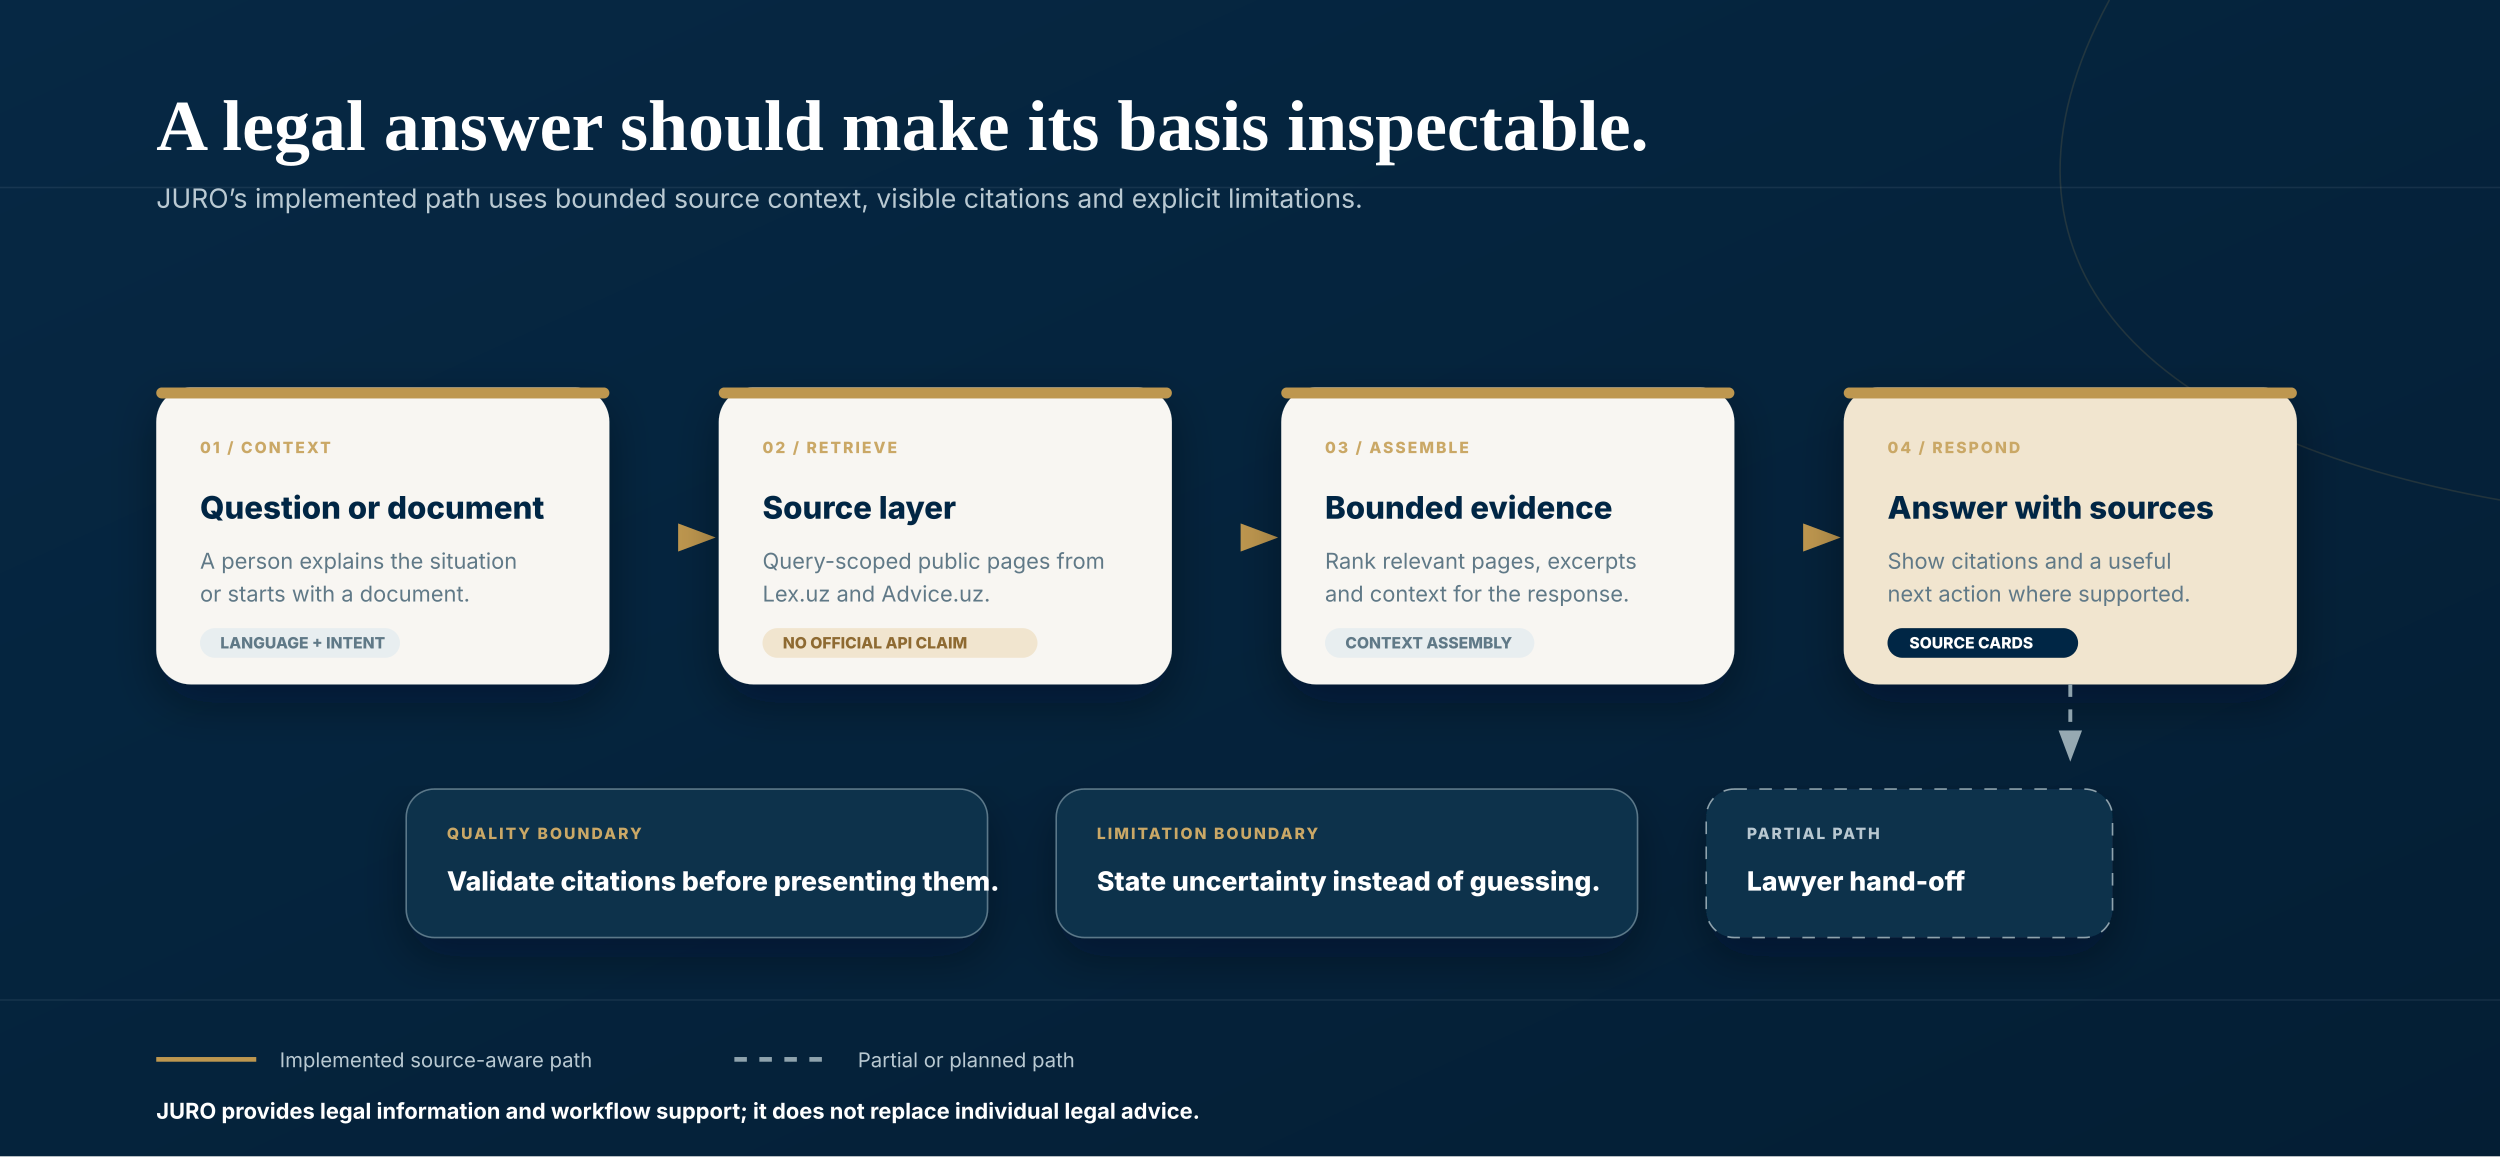
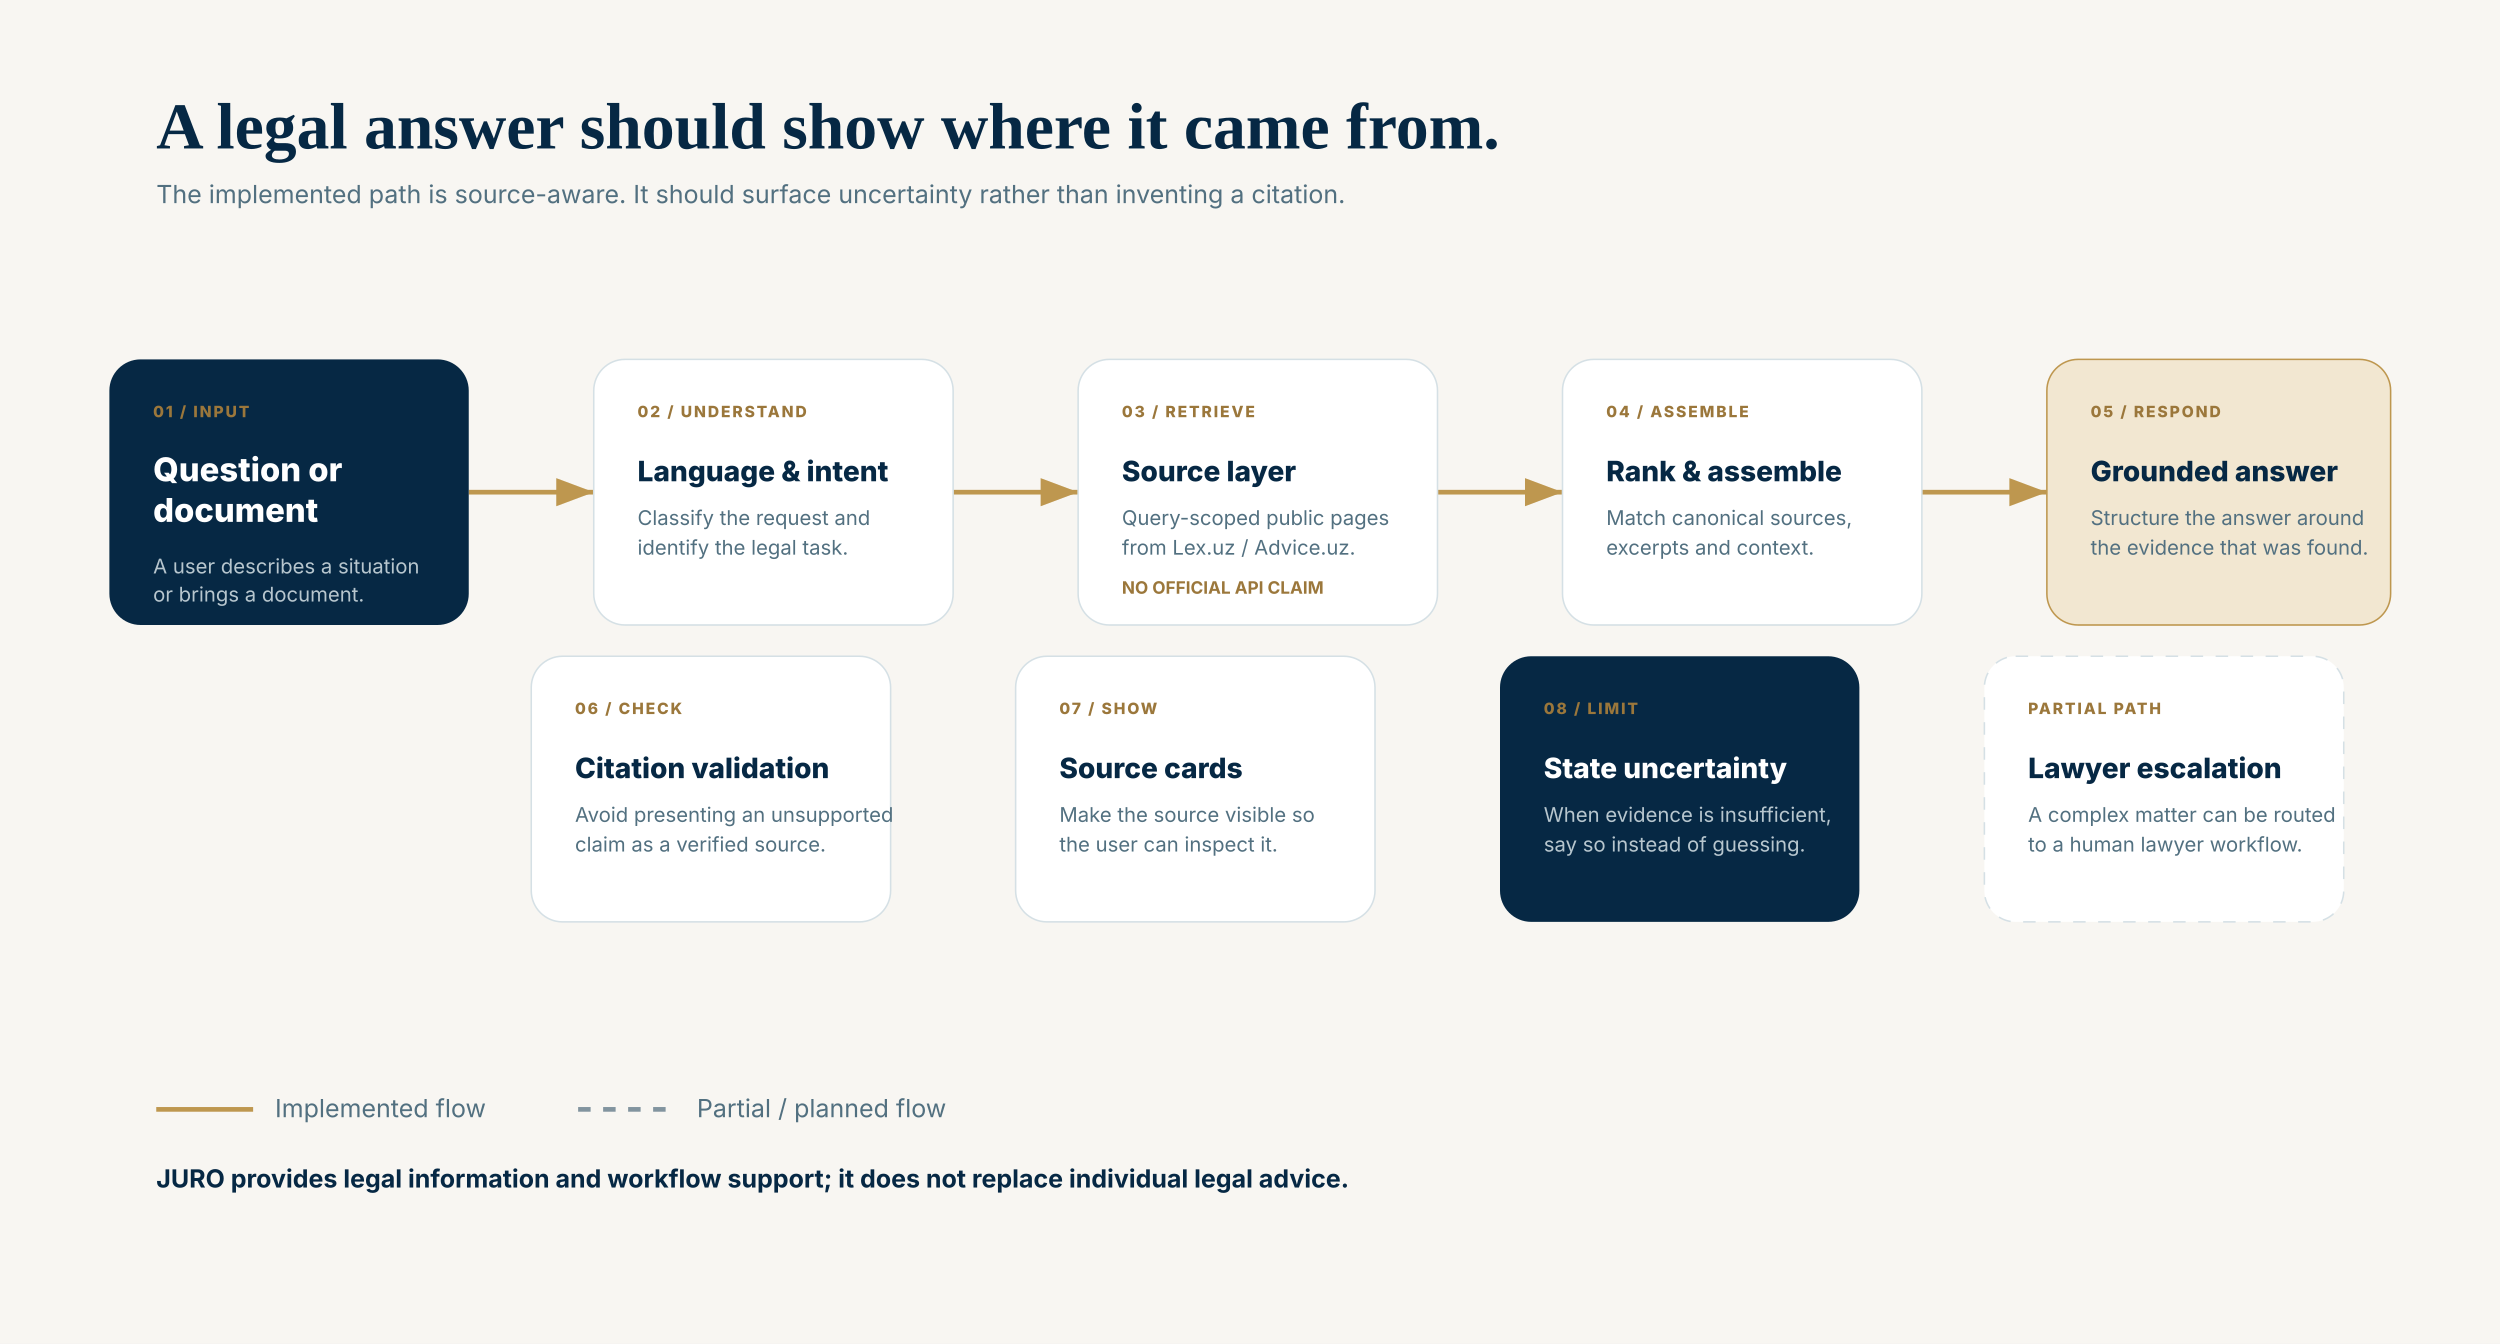
- <svg xmlns="http://www.w3.org/2000/svg" width="1600" height="740" viewBox="0 0 1600 740" role="img" aria-labelledby="title desc">
+ <svg xmlns="http://www.w3.org/2000/svg" width="1600" height="860" viewBox="0 0 1600 860" role="img" aria-labelledby="title desc">
  <defs>
-     <linearGradient id="bg" x1="0" y1="0" x2="1" y2="1">
-       <stop stop-color="#062844" />
-       <stop offset="1" stop-color="#041e34" />
-     </linearGradient>
-     <linearGradient id="gold" x1="0" y1="0" x2="1" y2="0">
-       <stop stop-color="#BE974F" />
-       <stop offset="1" stop-color="#e2c383" />
-     </linearGradient>
-     <filter id="shadow" x="-15%" y="-15%" width="140%" height="150%">
-       <feDropShadow dx="0" dy="12" stdDeviation="15" flood-color="#000c17" flood-opacity=".35" />
-     </filter>
-     <style>.ui{font-family:Inter,Manrope,Arial,sans-serif}.serif{font-family:Georgia,'Times New Roman',serif}.h{fill:#fff;font-size:46px;font-weight:700}.copy{fill:#b9c9d2;font-size:17px}.tag{fill:#caa866;font-size:10px;font-weight:800;letter-spacing:1.3px}.cardh{font-size:20px;font-weight:800}.body{font-size:14px}.legend{fill:#b9c9d2;font-size:13px}</style>
-     <marker id="arrow" markerWidth="10" markerHeight="10" refX="7" refY="3" orient="auto">
+     <style>
+       .ui { font-family: Inter, Manrope, Arial, sans-serif; }
+       .serif { font-family: Georgia, "Times New Roman", serif; }
+       .h { fill: #062844; font-size: 42px; font-weight: 700; }
+       .copy { fill: #527080; font-size: 16px; }
+       .step { fill: #062844; font-size: 18px; font-weight: 800; }
+       .detail { fill: #527080; font-size: 13px; }
+       .tag { fill: #9b773b; font-size: 10px; font-weight: 800; letter-spacing: 1.2px; }
+     </style>
+     <marker id="arrow" markerWidth="10" markerHeight="10" refX="8" refY="3" orient="auto">
      <path d="M0 0L8 3L0 6Z" fill="#BE974F" />
    </marker>
-     <marker id="dash" markerWidth="10" markerHeight="10" refX="7" refY="3" orient="auto">
-       <path d="M0 0L8 3L0 6Z" fill="#96a9b2" />
+     <marker id="dashArrow" markerWidth="10" markerHeight="10" refX="8" refY="3" orient="auto">
+       <path d="M0 0L8 3L0 6Z" fill="#82949f" />
    </marker>
  </defs>
-   <rect width="1600" height="740" fill="url(#bg)" />
-   <path d="M0 120H1600M0 640H1600" stroke="#dce6ed" stroke-opacity=".08" />
-   <path d="M1350 0C1258 170 1375 280 1600 320" fill="none" stroke="#BE974F" stroke-opacity=".16" />
+   <rect width="1600" height="860" fill="#f8f6f2" />
  <g class="ui">
-     <text x="100" y="96" class="h serif">A legal answer should make its basis inspectable.</text>
-     <text x="100" y="133" class="copy">JURO’s implemented path uses bounded source context, visible citations and explicit limitations.</text>
+     <text x="100" y="95" class="h serif">A legal answer should show where it came from.</text>
+     <text x="100" y="130" class="copy">The implemented path is source-aware. It should surface uncertainty rather than inventing a citation.</text>
  </g>
-   <g fill="none" stroke="url(#gold)" stroke-width="3" marker-end="url(#arrow)">
-     <path d="M390 344H455" />
-     <path d="M750 344H815" />
-     <path d="M1110 344H1175" />
+   <g fill="none" stroke="#BE974F" stroke-width="3" marker-end="url(#arrow)">
+     <path d="M300 315H380" />
+     <path d="M610 315H690" />
+     <path d="M920 315H1000" />
+     <path d="M1230 315H1310" />
+     <path d="M460 505H540" />
+     <path d="M770 505H850" />
+     <path d="M1080 505H1160" />
  </g>
-   <g class="ui" filter="url(#shadow)">
-     <g transform="translate(100 248)">
-       <rect width="290" height="190" rx="22" fill="#f8f6f2" />
-       <rect width="290" height="7" rx="3.5" fill="#BE974F" />
-       <text x="28" y="42" class="tag">01 / CONTEXT</text>
-       <text x="28" y="84" fill="#062844" class="cardh">Question or document</text>
-       <text x="28" y="116" fill="#607987" class="body">A person explains the situation</text>
-       <text x="28" y="137" fill="#607987" class="body">or starts with a document.</text>
-       <rect x="28" y="154" width="128" height="19" rx="9.5" fill="#e8eef0" />
-       <text x="41" y="167" fill="#607987" font-size="10" font-weight="800">LANGUAGE + INTENT</text>
+   <g class="ui">
+     <g transform="translate(70 230)">
+       <rect width="230" height="170" rx="20" fill="#062844" />
+       <text x="28" y="37" fill="#BE974F" class="tag">01 / INPUT</text>
+       <text x="28" y="78" fill="#fff" font-size="21" font-weight="800">Question or</text>
+       <text x="28" y="104" fill="#fff" font-size="21" font-weight="800">document</text>
+       <text x="28" y="137" fill="#b7c6ce" font-size="13">A user describes a situation</text>
+       <text x="28" y="155" fill="#b7c6ce" font-size="13">or brings a document.</text>
    </g>
-     <g transform="translate(460 248)">
-       <rect width="290" height="190" rx="22" fill="#f8f6f2" />
-       <rect width="290" height="7" rx="3.5" fill="#BE974F" />
-       <text x="28" y="42" class="tag">02 / RETRIEVE</text>
-       <text x="28" y="84" fill="#062844" class="cardh">Source layer</text>
-       <text x="28" y="116" fill="#607987" class="body">Query-scoped public pages from</text>
-       <text x="28" y="137" fill="#607987" class="body">Lex.uz and Advice.uz.</text>
-       <rect x="28" y="154" width="176" height="19" rx="9.5" fill="#f1e5cf" />
-       <text x="41" y="167" fill="#8e6a31" font-size="10" font-weight="800">NO OFFICIAL API CLAIM</text>
+     <g transform="translate(380 230)">
+       <rect width="230" height="170" rx="20" fill="#fff" stroke="#d5e0e5" />
+       <text x="28" y="37" class="tag">02 / UNDERSTAND</text>
+       <text x="28" y="78" class="step">Language &amp; intent</text>
+       <text x="28" y="106" class="detail">Classify the request and</text>
+       <text x="28" y="125" class="detail">identify the legal task.</text>
    </g>
-     <g transform="translate(820 248)">
-       <rect width="290" height="190" rx="22" fill="#f8f6f2" />
-       <rect width="290" height="7" rx="3.5" fill="#BE974F" />
-       <text x="28" y="42" class="tag">03 / ASSEMBLE</text>
-       <text x="28" y="84" fill="#062844" class="cardh">Bounded evidence</text>
-       <text x="28" y="116" fill="#607987" class="body">Rank relevant pages, excerpts</text>
-       <text x="28" y="137" fill="#607987" class="body">and context for the response.</text>
-       <rect x="28" y="154" width="134" height="19" rx="9.5" fill="#e8eef0" />
-       <text x="41" y="167" fill="#607987" font-size="10" font-weight="800">CONTEXT ASSEMBLY</text>
+     <g transform="translate(690 230)">
+       <rect width="230" height="170" rx="20" fill="#fff" stroke="#d5e0e5" />
+       <text x="28" y="37" class="tag">03 / RETRIEVE</text>
+       <text x="28" y="78" class="step">Source layer</text>
+       <text x="28" y="106" class="detail">Query-scoped public pages</text>
+       <text x="28" y="125" class="detail">from Lex.uz / Advice.uz.</text>
+       <text x="28" y="150" fill="#9b773b" font-size="11" font-weight="700">NO OFFICIAL API CLAIM</text>
    </g>
-     <g transform="translate(1180 248)">
-       <rect width="290" height="190" rx="22" fill="#f1e5cf" />
-       <rect width="290" height="7" rx="3.5" fill="#BE974F" />
-       <text x="28" y="42" class="tag">04 / RESPOND</text>
-       <text x="28" y="84" fill="#062844" class="cardh">Answer with sources</text>
-       <text x="28" y="116" fill="#607987" class="body">Show citations and a useful</text>
-       <text x="28" y="137" fill="#607987" class="body">next action where supported.</text>
-       <rect x="28" y="154" width="122" height="19" rx="9.5" fill="#062844" />
-       <text x="42" y="167" fill="#fff" font-size="10" font-weight="800">SOURCE CARDS</text>
+     <g transform="translate(1000 230)">
+       <rect width="230" height="170" rx="20" fill="#fff" stroke="#d5e0e5" />
+       <text x="28" y="37" class="tag">04 / ASSEMBLE</text>
+       <text x="28" y="78" class="step">Rank &amp; assemble</text>
+       <text x="28" y="106" class="detail">Match canonical sources,</text>
+       <text x="28" y="125" class="detail">excerpts and context.</text>
+     </g>
+     <g transform="translate(1310 230)">
+       <rect width="220" height="170" rx="20" fill="#f2e7d1" stroke="#BE974F" />
+       <text x="28" y="37" class="tag">05 / RESPOND</text>
+       <text x="28" y="78" class="step">Grounded answer</text>
+       <text x="28" y="106" class="detail">Structure the answer around</text>
+       <text x="28" y="125" class="detail">the evidence that was found.</text>
+     </g>
+     <g transform="translate(340 420)">
+       <rect width="230" height="170" rx="20" fill="#fff" stroke="#d5e0e5" />
+       <text x="28" y="37" class="tag">06 / CHECK</text>
+       <text x="28" y="78" class="step">Citation validation</text>
+       <text x="28" y="106" class="detail">Avoid presenting an unsupported</text>
+       <text x="28" y="125" class="detail">claim as a verified source.</text>
+     </g>
+     <g transform="translate(650 420)">
+       <rect width="230" height="170" rx="20" fill="#fff" stroke="#d5e0e5" />
+       <text x="28" y="37" class="tag">07 / SHOW</text>
+       <text x="28" y="78" class="step">Source cards</text>
+       <text x="28" y="106" class="detail">Make the source visible so</text>
+       <text x="28" y="125" class="detail">the user can inspect it.</text>
+     </g>
+     <g transform="translate(960 420)">
+       <rect width="230" height="170" rx="20" fill="#062844" />
+       <text x="28" y="37" fill="#BE974F" class="tag">08 / LIMIT</text>
+       <text x="28" y="78" fill="#fff" font-size="18" font-weight="800">State uncertainty</text>
+       <text x="28" y="106" fill="#b7c6ce" font-size="13">When evidence is insufficient,</text>
+       <text x="28" y="125" fill="#b7c6ce" font-size="13">say so instead of guessing.</text>
+     </g>
+     <g transform="translate(1270 420)">
+       <rect width="230" height="170" rx="20" fill="#fff" stroke="#d5e0e5" stroke-dasharray="8 8" />
+       <text x="28" y="37" fill="#82949f" class="tag">PARTIAL PATH</text>
+       <text x="28" y="78" class="step">Lawyer escalation</text>
+       <text x="28" y="106" class="detail">A complex matter can be routed</text>
+       <text x="28" y="125" class="detail">to a human lawyer workflow.</text>
    </g>
  </g>
-   <g class="ui" filter="url(#shadow)">
-     <rect x="260" y="505" width="372" height="95" rx="18" fill="#0d314b" stroke="#5b7889" />
-     <text x="286" y="537" class="tag">QUALITY BOUNDARY</text>
-     <text x="286" y="570" fill="#fff" font-size="17" font-weight="800">Validate citations before presenting them.</text>
-     <rect x="676" y="505" width="372" height="95" rx="18" fill="#0d314b" stroke="#5b7889" />
-     <text x="702" y="537" class="tag">LIMITATION BOUNDARY</text>
-     <text x="702" y="570" fill="#fff" font-size="17" font-weight="800">State uncertainty instead of guessing.</text>
-     <rect x="1092" y="505" width="260" height="95" rx="18" fill="#0d314b" stroke="#8fa3ad" stroke-dasharray="8 8" />
-     <text x="1118" y="537" fill="#b8c8d1" font-size="10" font-weight="800" letter-spacing="1.2">PARTIAL PATH</text>
-     <text x="1118" y="570" fill="#fff" font-size="17" font-weight="800">Lawyer hand-off</text>
-   </g>
-   <g fill="none">
-     <path d="M1325 438V485" stroke="#8fa3ad" stroke-width="2.5" stroke-dasharray="8 8" marker-end="url(#dash)" />
-   </g>
-   <g class="ui">
-     <path d="M100 678H164" stroke="#BE974F" stroke-width="3" />
-     <text x="179" y="683" class="legend">Implemented source-aware path</text>
-     <path d="M470 678H534" stroke="#8fa3ad" stroke-width="3" stroke-dasharray="8 8" />
-     <text x="549" y="683" class="legend">Partial or planned path</text>
-     <text x="100" y="716" fill="#fff" font-size="14" font-weight="700">JURO provides legal information and workflow support; it does not replace individual legal advice.</text>
+   <g transform="translate(100 710)" class="ui">
+     <path d="M0 0H62" stroke="#BE974F" stroke-width="3" />
+     <text x="76" y="5" class="copy">Implemented flow</text>
+     <path d="M270 0H332" stroke="#82949f" stroke-width="3" stroke-dasharray="8 8" />
+     <text x="346" y="5" class="copy">Partial / planned flow</text>
+     <text x="0" y="50" fill="#062844" font-size="16" font-weight="700">JURO provides legal information and workflow support; it does not replace individual legal advice.</text>
  </g>
</svg>
